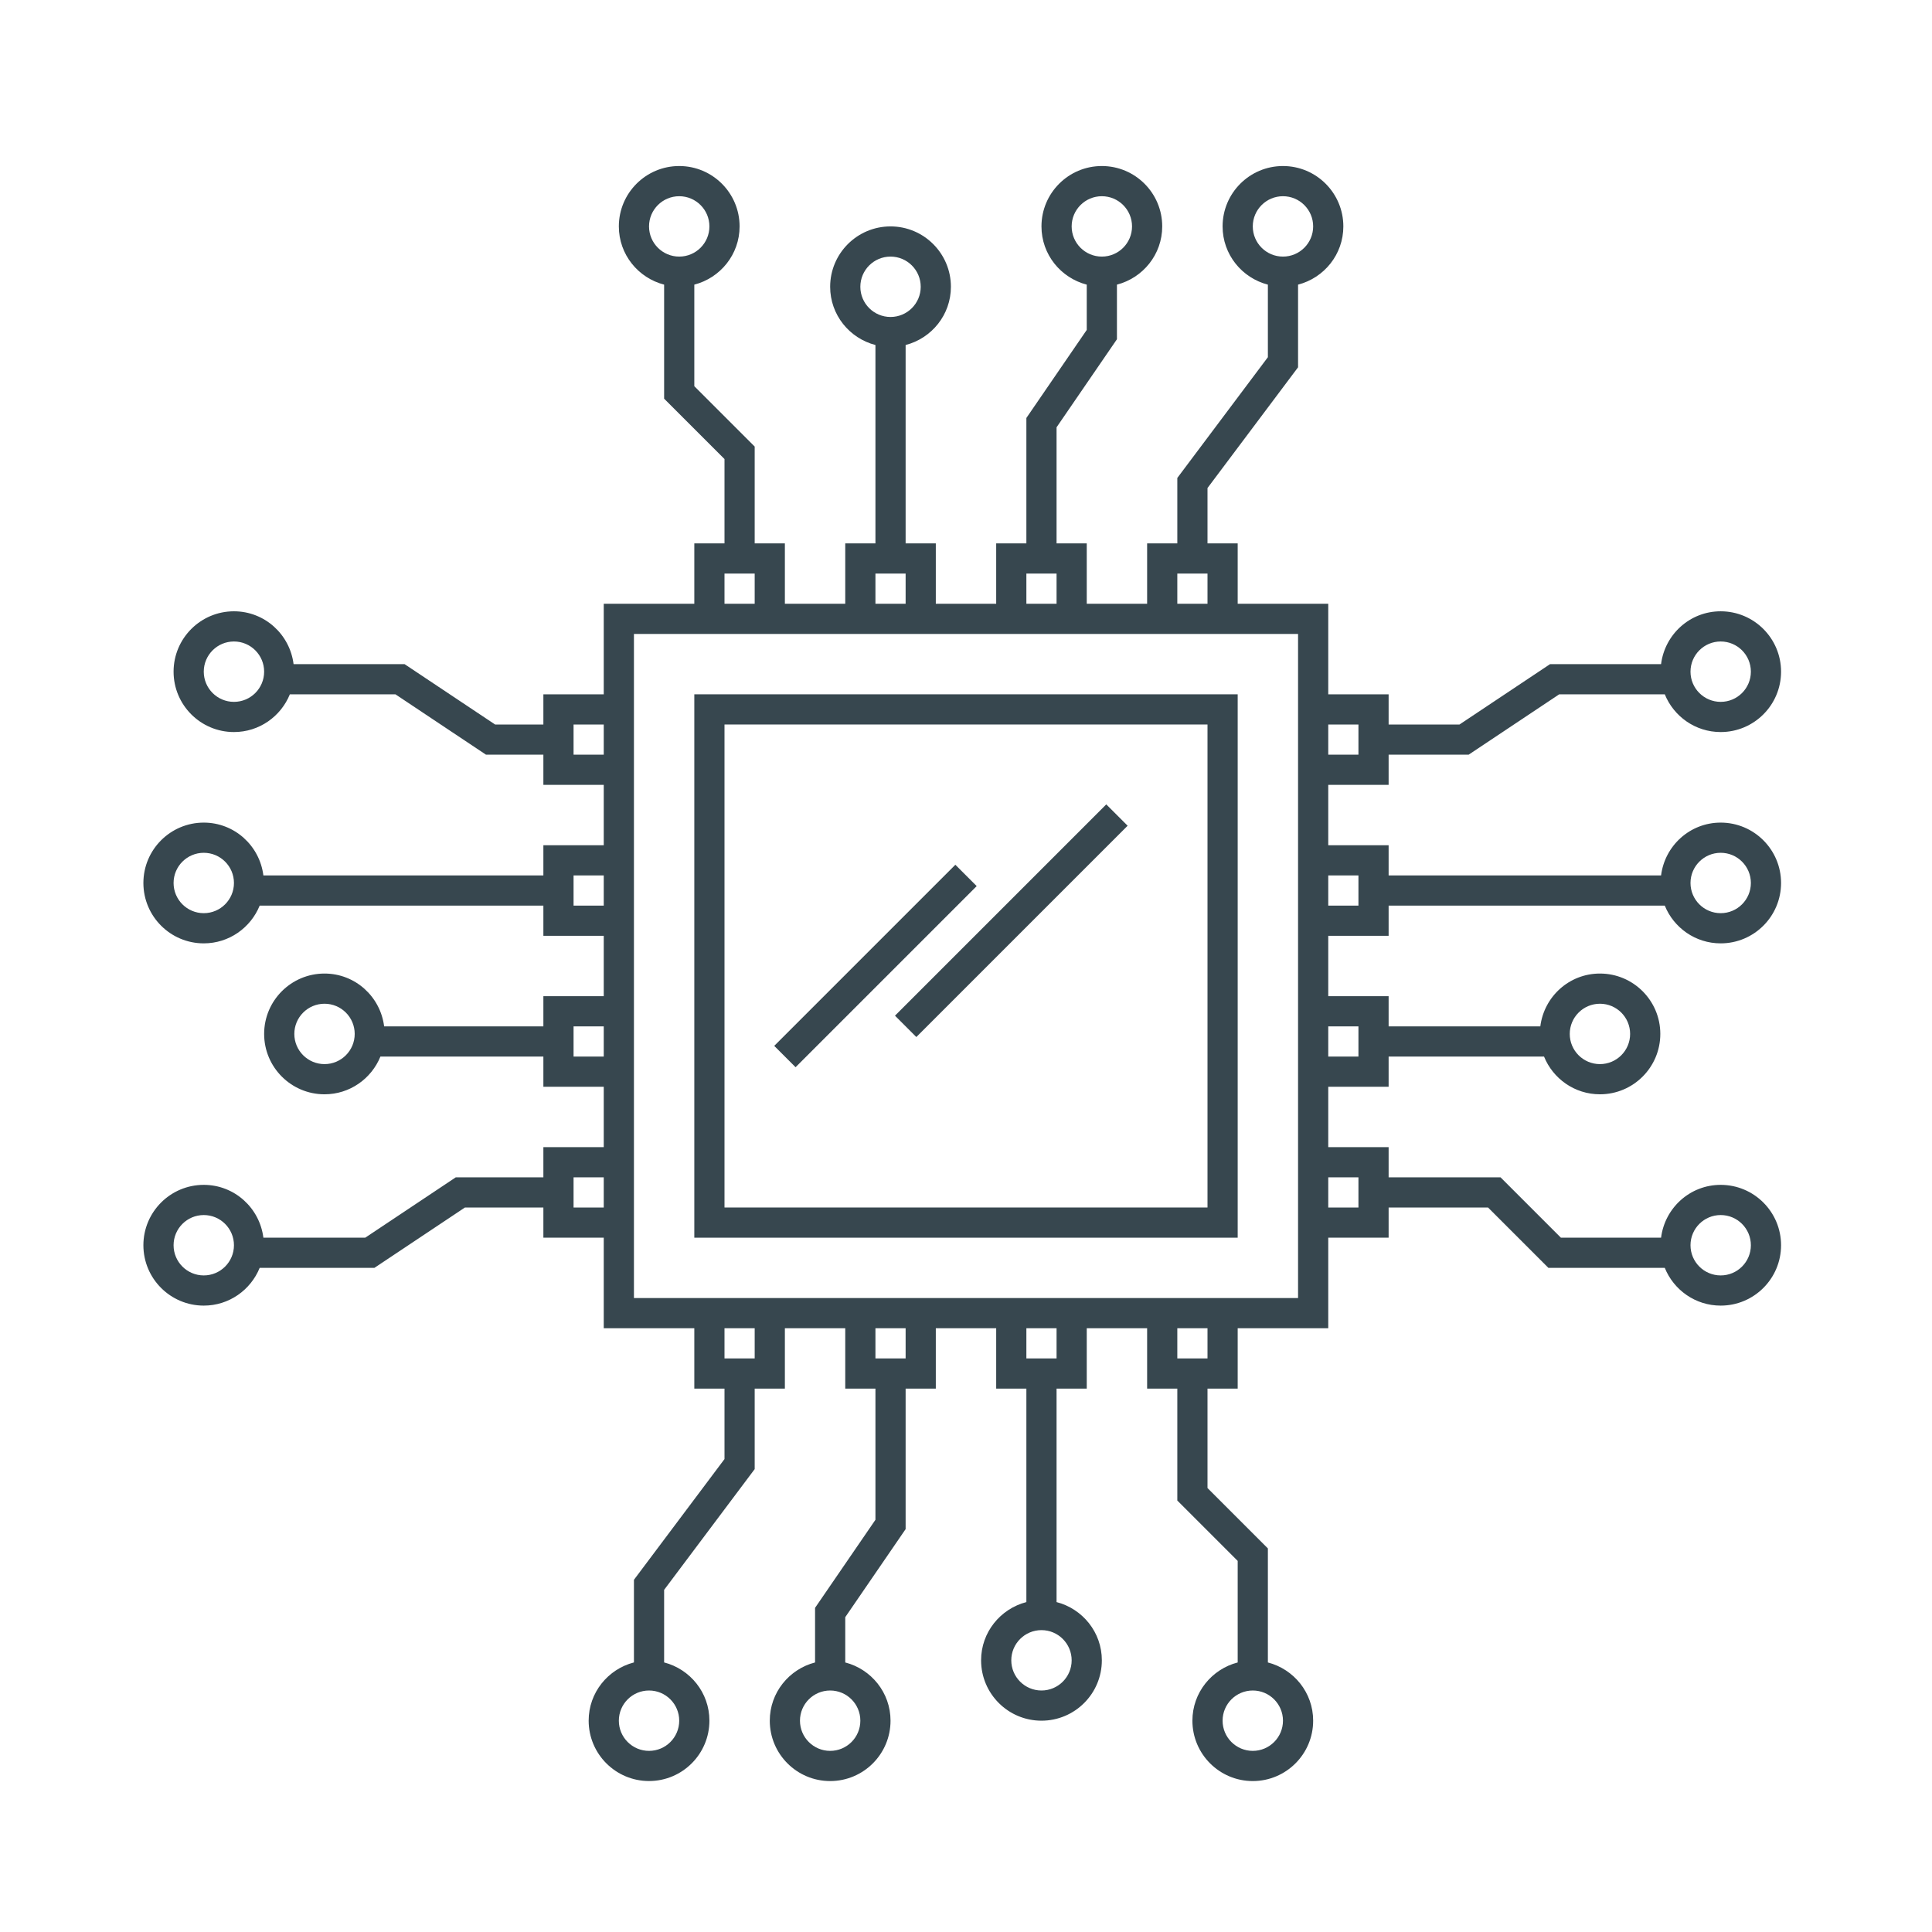
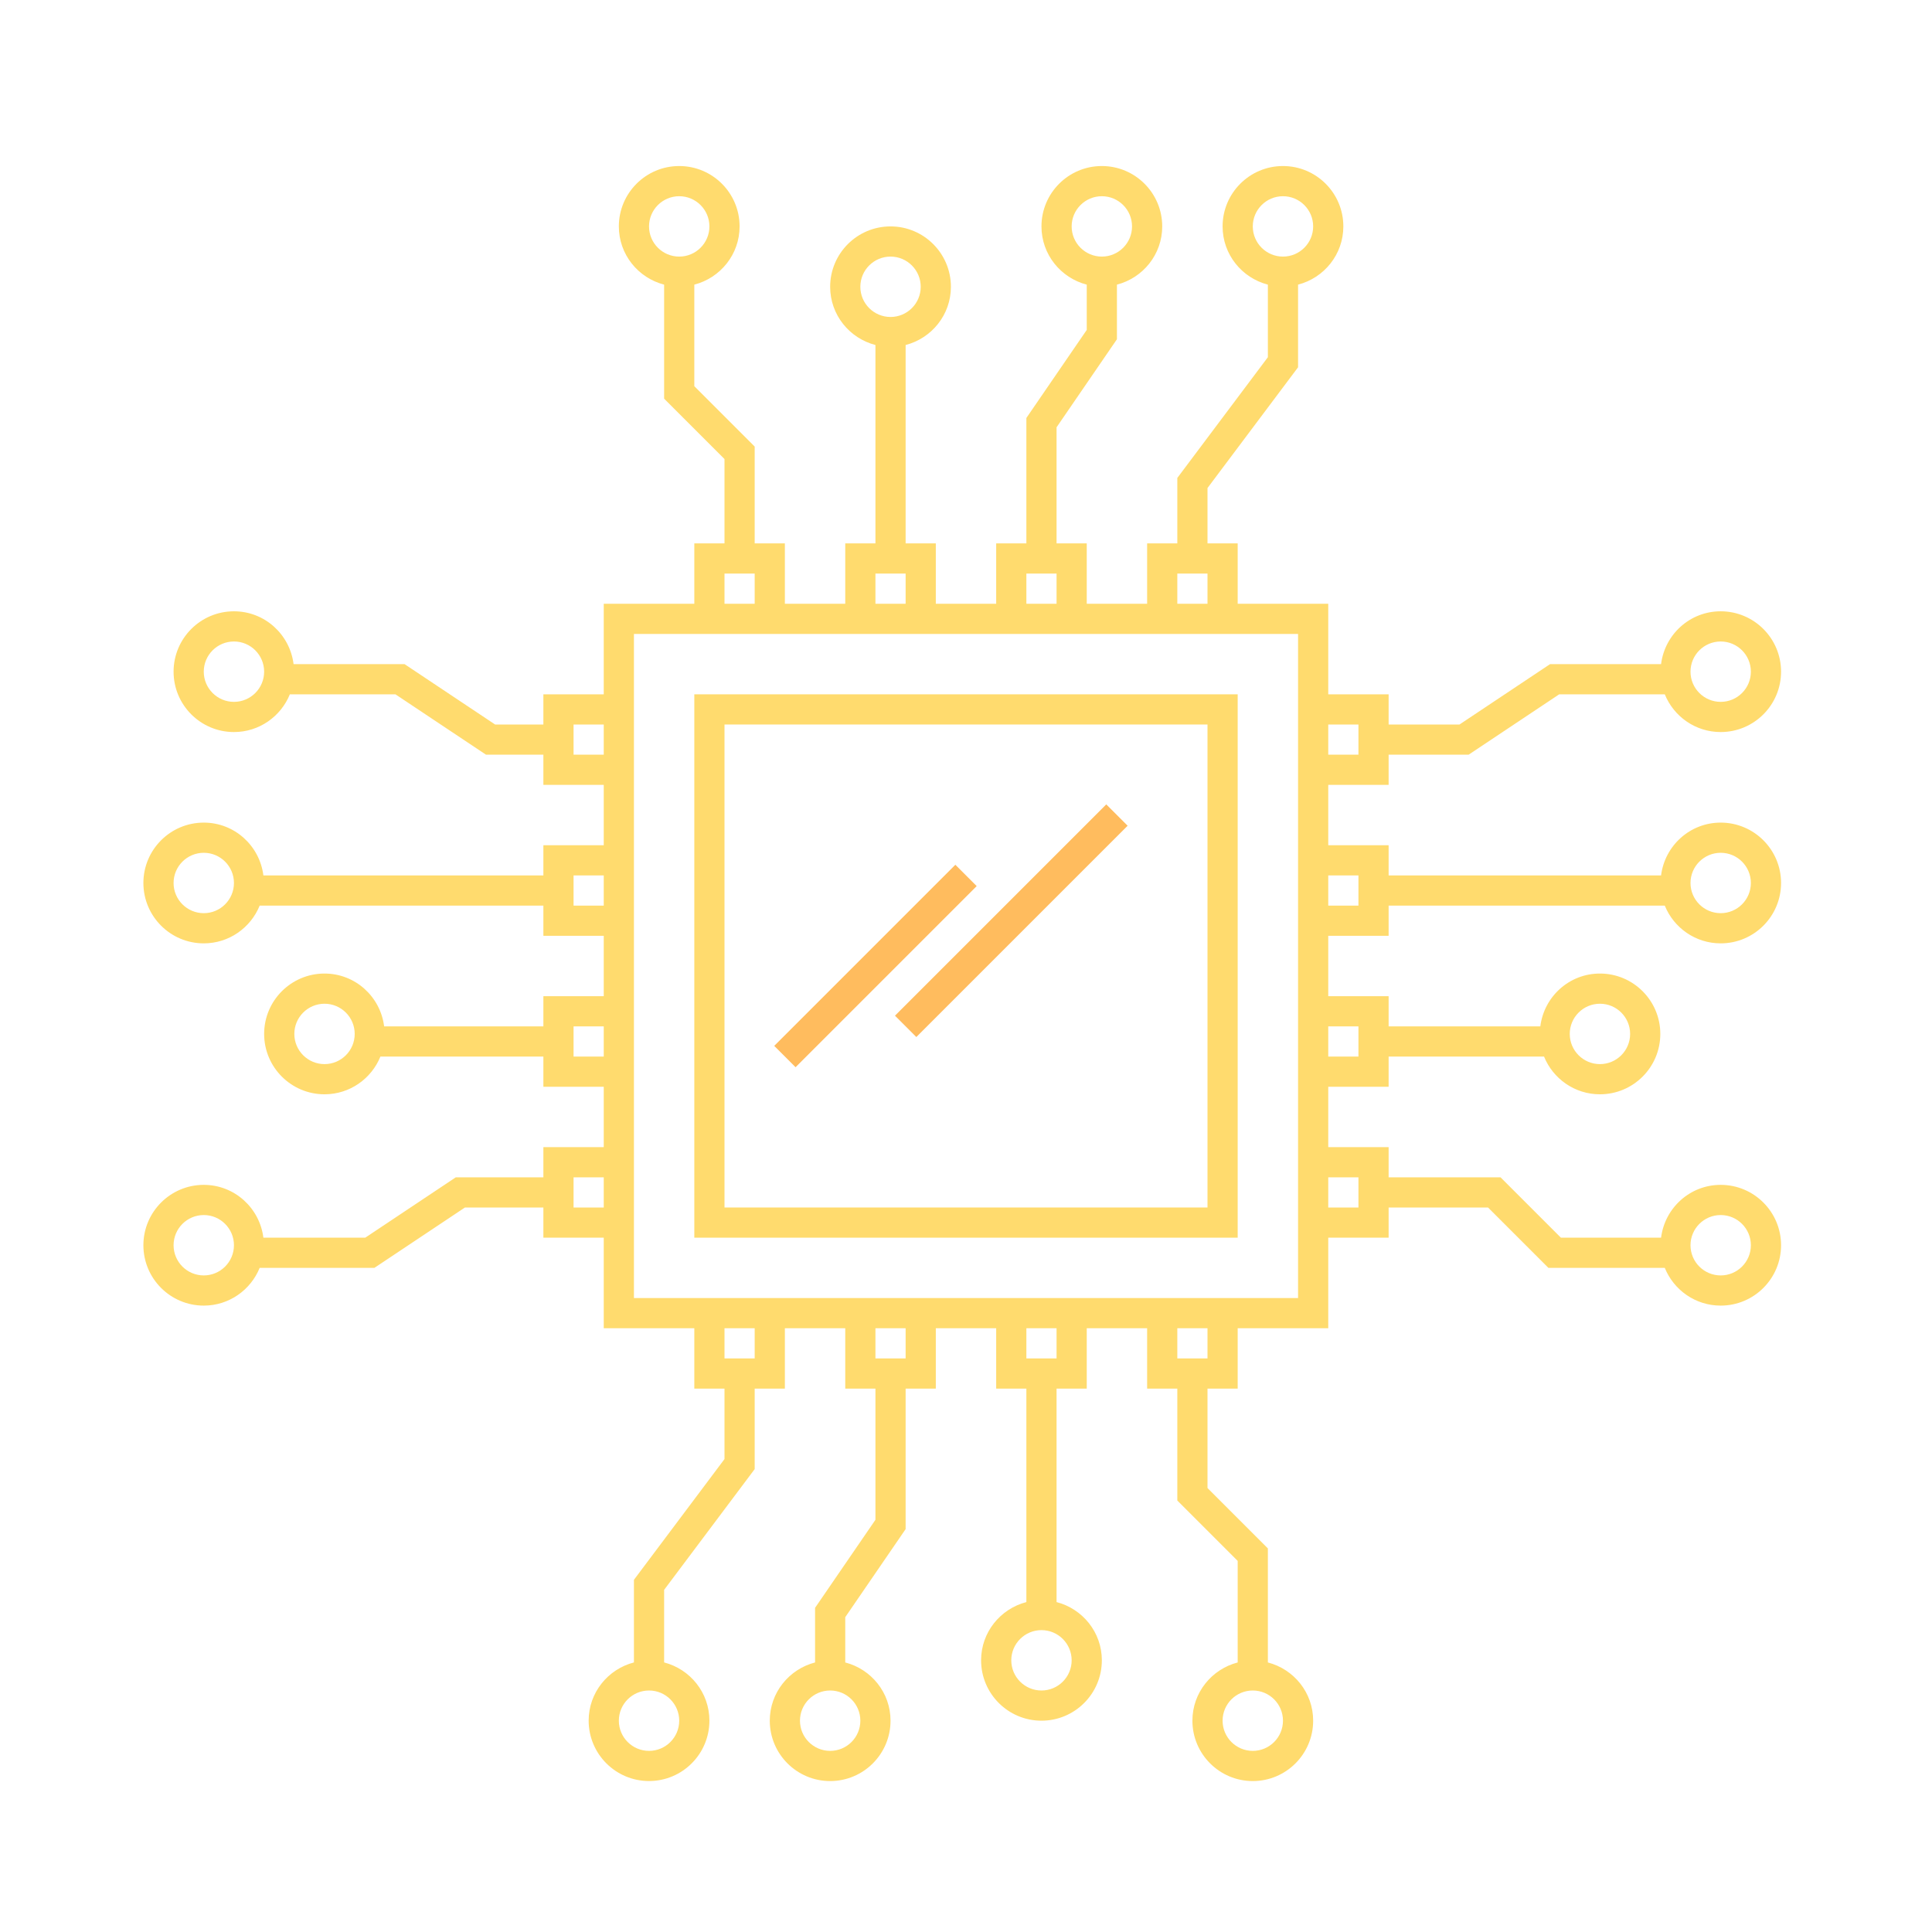
<svg xmlns="http://www.w3.org/2000/svg" enable-background="new 0 0 64 64" height="64px" id="Layer_1" version="1.1" viewBox="0 0 64 64" width="64px" xml:space="preserve">
  <g>
-     <path d="M46,31v-1h9.148c0.297,0.732,1.013,1.25,1.852,1.25c1.104,0,2-0.896,2-2s-0.896-2-2-2   c-1.019,0-1.851,0.765-1.975,1.75H46v-1h-2v-2h2v-1h2.651l3-2h3.497c0.297,0.732,1.013,1.25,1.852,1.25c1.104,0,2-0.896,2-2   s-0.896-2-2-2c-1.019,0-1.851,0.765-1.975,1.75h-3.677l-3,2H46v-1h-2v-3h-3v-2h-1v-1.833l3-4V9.429   c0.861-0.223,1.5-0.999,1.5-1.929c0-1.104-0.896-2-2-2s-2,0.896-2,2c0,0.93,0.639,1.706,1.5,1.929v2.404l-3,4V18h-1v2h-2v-2h-1   v-3.845l2-2.917V9.429c0.861-0.223,1.5-0.999,1.5-1.929c0-1.104-0.896-2-2-2s-2,0.896-2,2c0,0.93,0.639,1.706,1.5,1.929v1.5   l-2,2.917V18h-1v2h-2v-2h-1v-6.571c0.861-0.223,1.5-0.999,1.5-1.929c0-1.104-0.896-2-2-2s-2,0.896-2,2   c0,0.93,0.639,1.706,1.5,1.929V18h-1v2h-2v-2h-1v-3.207l-2-2V9.429c0.861-0.223,1.5-0.999,1.5-1.929c0-1.104-0.896-2-2-2   s-2,0.896-2,2c0,0.93,0.639,1.706,1.5,1.929v3.778l2,2V18h-1v2h-3v3h-2v1h-1.599l-3-2H9.725c-0.124-0.985-0.956-1.75-1.975-1.75   c-1.104,0-2,0.896-2,2s0.896,2,2,2c0.838,0,1.554-0.518,1.852-1.25h3.497l3,2H18v1h2v2h-2v1H8.725   c-0.124-0.985-0.956-1.75-1.975-1.75c-1.104,0-2,0.896-2,2s0.896,2,2,2c0.838,0,1.554-0.518,1.852-1.25H18v1h2v2h-2v1h-5.275   c-0.124-0.985-0.956-1.75-1.975-1.75c-1.104,0-2,0.896-2,2s0.896,2,2,2c0.838,0,1.554-0.518,1.852-1.25H18v1h2v2h-2v1h-2.901l-3,2   H8.725c-0.124-0.985-0.956-1.75-1.975-1.75c-1.104,0-2,0.896-2,2s0.896,2,2,2c0.838,0,1.554-0.518,1.852-1.25h3.8l3-2H18v1h2v3h3v2   h1v2.333l-3,4v2.737c-0.861,0.223-1.5,0.999-1.5,1.929c0,1.104,0.896,2,2,2s2-0.896,2-2c0-0.93-0.639-1.706-1.5-1.929v-2.404l3-4   V46h1v-2h2v2h1v4.345l-2,2.917v1.809c-0.861,0.223-1.5,0.999-1.5,1.929c0,1.104,0.896,2,2,2s2-0.896,2-2   c0-0.93-0.639-1.706-1.5-1.929v-1.5l2-2.917V46h1v-2h2v2h1v7.071c-0.861,0.223-1.5,0.999-1.5,1.929c0,1.104,0.896,2,2,2   s2-0.896,2-2c0-0.93-0.639-1.706-1.5-1.929V46h1v-2h2v2h1v3.707l2,2v3.364c-0.861,0.223-1.5,0.999-1.5,1.929c0,1.104,0.896,2,2,2   s2-0.896,2-2c0-0.93-0.639-1.706-1.5-1.929v-3.778l-2-2V46h1v-2h3v-3h2v-1h3.293l2,2h3.855c0.297,0.732,1.013,1.25,1.852,1.25   c1.104,0,2-0.896,2-2s-0.896-2-2-2c-1.019,0-1.851,0.765-1.975,1.75h-3.318l-2-2H46v-1h-2v-2h2v-1h5.148   c0.297,0.732,1.013,1.25,1.852,1.25c1.104,0,2-0.896,2-2s-0.896-2-2-2c-1.019,0-1.851,0.765-1.975,1.75H46v-1h-2v-2H46z M57,28.25   c0.552,0,1,0.448,1,1s-0.448,1-1,1s-1-0.448-1-1S56.448,28.25,57,28.25z M57,21.25c0.552,0,1,0.448,1,1s-0.448,1-1,1s-1-0.448-1-1   S56.448,21.25,57,21.25z M44,24h1v1h-1V24z M41.5,7.5c0-0.552,0.448-1,1-1s1,0.448,1,1s-0.448,1-1,1S41.5,8.052,41.5,7.5z    M35.5,7.5c0-0.552,0.448-1,1-1s1,0.448,1,1s-0.448,1-1,1S35.5,8.052,35.5,7.5z M28.5,9.5c0-0.552,0.448-1,1-1s1,0.448,1,1   s-0.448,1-1,1S28.5,10.052,28.5,9.5z M21.5,7.5c0-0.552,0.448-1,1-1s1,0.448,1,1s-0.448,1-1,1S21.5,8.052,21.5,7.5z M7.75,23.25   c-0.552,0-1-0.448-1-1s0.448-1,1-1s1,0.448,1,1S8.302,23.25,7.75,23.25z M6.75,30.25c-0.552,0-1-0.448-1-1s0.448-1,1-1s1,0.448,1,1   S7.302,30.25,6.75,30.25z M10.75,35.25c-0.552,0-1-0.448-1-1s0.448-1,1-1s1,0.448,1,1S11.302,35.25,10.75,35.25z M6.75,42.25   c-0.552,0-1-0.448-1-1s0.448-1,1-1s1,0.448,1,1S7.302,42.25,6.75,42.25z M20,40h-1v-1h1V40z M20,35h-1v-1h1V35z M20,30h-1v-1h1V30z    M20,25h-1v-1h1V25z M22.5,57c0,0.552-0.448,1-1,1s-1-0.448-1-1s0.448-1,1-1S22.5,56.448,22.5,57z M28.5,57c0,0.552-0.448,1-1,1   s-1-0.448-1-1s0.448-1,1-1S28.5,56.448,28.5,57z M35.5,55c0,0.552-0.448,1-1,1s-1-0.448-1-1s0.448-1,1-1S35.5,54.448,35.5,55z    M42.5,57c0,0.552-0.448,1-1,1s-1-0.448-1-1s0.448-1,1-1S42.5,56.448,42.5,57z M39,19h1v1h-1V19z M34,19h1v1h-1V19z M29,19h1v1h-1   V19z M24,19h1v1h-1V19z M25,45h-1v-1h1V45z M30,45h-1v-1h1V45z M35,45h-1v-1h1V45z M40,45h-1v-1h1V45z M43,43H21V21h22V43z    M57,40.25c0.552,0,1,0.448,1,1s-0.448,1-1,1s-1-0.448-1-1S56.448,40.25,57,40.25z M45,39v1h-1v-1H45z M53,33.25   c0.552,0,1,0.448,1,1s-0.448,1-1,1s-1-0.448-1-1S52.448,33.25,53,33.25z M45,34v1h-1v-1H45z M44,29h1v1h-1V29z" fill="#37474F" />
-     <path d="M41,23H23v18h18V23z M40,40H24V24h16V40z" fill="#37474F" />
-     <rect fill="#37474F" height="1" transform="matrix(-0.7071 0.7071 -0.7071 -0.7071 78.7548 28.3787)" width="9.899" x="28.55" y="30" />
-     <rect fill="#37474F" height="1" transform="matrix(-0.7071 0.7071 -0.7071 -0.7071 72.1335 34.1213)" width="8.485" x="24.757" y="31.5" />
+     <path d="M46,31v-1h9.148c0.297,0.732,1.013,1.25,1.852,1.25c1.104,0,2-0.896,2-2s-0.896-2-2-2   c-1.019,0-1.851,0.765-1.975,1.75H46v-1h-2v-2h2v-1h2.651l3-2h3.497c0.297,0.732,1.013,1.25,1.852,1.25c1.104,0,2-0.896,2-2   s-0.896-2-2-2c-1.019,0-1.851,0.765-1.975,1.75h-3.677l-3,2H46v-1h-2v-3h-3v-2h-1v-1.833l3-4V9.429   c0.861-0.223,1.5-0.999,1.5-1.929c0-1.104-0.896-2-2-2s-2,0.896-2,2c0,0.93,0.639,1.706,1.5,1.929v2.404l-3,4V18h-1v2h-2v-2h-1   v-3.845l2-2.917V9.429c0.861-0.223,1.5-0.999,1.5-1.929c0-1.104-0.896-2-2-2s-2,0.896-2,2c0,0.93,0.639,1.706,1.5,1.929v1.5   l-2,2.917V18h-1v2h-2v-2h-1v-6.571c0.861-0.223,1.5-0.999,1.5-1.929c0-1.104-0.896-2-2-2s-2,0.896-2,2   c0,0.93,0.639,1.706,1.5,1.929V18h-1v2h-2v-2h-1v-3.207l-2-2V9.429c0.861-0.223,1.5-0.999,1.5-1.929c0-1.104-0.896-2-2-2   s-2,0.896-2,2c0,0.93,0.639,1.706,1.5,1.929v3.778l2,2V18h-1v2h-3v3h-2v1h-1.599l-3-2H9.725c-0.124-0.985-0.956-1.75-1.975-1.75   c-1.104,0-2,0.896-2,2s0.896,2,2,2c0.838,0,1.554-0.518,1.852-1.25h3.497l3,2H18v1h2v2h-2v1H8.725   c-0.124-0.985-0.956-1.75-1.975-1.75c-1.104,0-2,0.896-2,2s0.896,2,2,2c0.838,0,1.554-0.518,1.852-1.25H18v1h2v2h-2v1h-5.275   c-0.124-0.985-0.956-1.75-1.975-1.75c-1.104,0-2,0.896-2,2s0.896,2,2,2c0.838,0,1.554-0.518,1.852-1.25H18v1h2v2h-2v1h-2.901l-3,2   H8.725c-0.124-0.985-0.956-1.75-1.975-1.75c-1.104,0-2,0.896-2,2s0.896,2,2,2c0.838,0,1.554-0.518,1.852-1.25h3.8l3-2H18v1h2v3h3v2   h1v2.333l-3,4v2.737c-0.861,0.223-1.5,0.999-1.5,1.929c0,1.104,0.896,2,2,2s2-0.896,2-2c0-0.93-0.639-1.706-1.5-1.929v-2.404l3-4   V46h1v-2h2v2h1v4.345l-2,2.917v1.809c-0.861,0.223-1.5,0.999-1.5,1.929c0,1.104,0.896,2,2,2s2-0.896,2-2   c0-0.93-0.639-1.706-1.5-1.929v-1.5l2-2.917V46h1v-2h2v2h1v7.071c-0.861,0.223-1.5,0.999-1.5,1.929c0,1.104,0.896,2,2,2   s2-0.896,2-2c0-0.93-0.639-1.706-1.5-1.929V46h1v-2h2v2h1v3.707l2,2v3.364c-0.861,0.223-1.5,0.999-1.5,1.929c0,1.104,0.896,2,2,2   s2-0.896,2-2c0-0.93-0.639-1.706-1.5-1.929v-3.778l-2-2V46h1v-2h3v-3h2v-1h3.293l2,2h3.855c0.297,0.732,1.013,1.25,1.852,1.25   c1.104,0,2-0.896,2-2s-0.896-2-2-2c-1.019,0-1.851,0.765-1.975,1.75h-3.318l-2-2H46v-1h-2v-2h2v-1h5.148   c0.297,0.732,1.013,1.25,1.852,1.25c1.104,0,2-0.896,2-2s-0.896-2-2-2c-1.019,0-1.851,0.765-1.975,1.75H46v-1h-2v-2H46z M57,28.25   c0.552,0,1,0.448,1,1s-0.448,1-1,1s-1-0.448-1-1S56.448,28.25,57,28.25z M57,21.25c0.552,0,1,0.448,1,1s-0.448,1-1,1s-1-0.448-1-1   S56.448,21.25,57,21.25z M44,24h1v1h-1V24z M41.5,7.5c0-0.552,0.448-1,1-1s1,0.448,1,1s-0.448,1-1,1S41.5,8.052,41.5,7.5z    M35.5,7.5c0-0.552,0.448-1,1-1s1,0.448,1,1s-0.448,1-1,1S35.5,8.052,35.5,7.5z M28.5,9.5c0-0.552,0.448-1,1-1s1,0.448,1,1   s-0.448,1-1,1S28.5,10.052,28.5,9.5z M21.5,7.5c0-0.552,0.448-1,1-1s1,0.448,1,1s-0.448,1-1,1S21.5,8.052,21.5,7.5z M7.75,23.25   c-0.552,0-1-0.448-1-1s0.448-1,1-1s1,0.448,1,1S8.302,23.25,7.75,23.25z M6.75,30.25c-0.552,0-1-0.448-1-1s0.448-1,1-1s1,0.448,1,1   S7.302,30.25,6.75,30.25z M10.75,35.25c-0.552,0-1-0.448-1-1s0.448-1,1-1s1,0.448,1,1S11.302,35.25,10.75,35.25z M6.75,42.25   c-0.552,0-1-0.448-1-1s0.448-1,1-1s1,0.448,1,1S7.302,42.25,6.75,42.25z M20,40h-1v-1h1V40z M20,35h-1v-1h1V35z M20,30h-1v-1h1V30z    M20,25h-1v-1h1V25z M22.5,57c0,0.552-0.448,1-1,1s-1-0.448-1-1s0.448-1,1-1S22.5,56.448,22.5,57z M28.5,57c0,0.552-0.448,1-1,1   s-1-0.448-1-1s0.448-1,1-1S28.5,56.448,28.5,57z M35.5,55c0,0.552-0.448,1-1,1s-1-0.448-1-1s0.448-1,1-1S35.5,54.448,35.5,55z    M42.5,57c0,0.552-0.448,1-1,1s-1-0.448-1-1s0.448-1,1-1S42.5,56.448,42.5,57z M39,19h1v1h-1V19z M34,19h1v1h-1V19z M29,19h1v1h-1   V19z M24,19h1v1h-1V19z M25,45h-1v-1h1V45z M30,45h-1v-1h1V45z M35,45h-1v-1h1V45z M40,45h-1v-1h1V45z M43,43H21V21h22V43z    M57,40.25c0.552,0,1,0.448,1,1s-0.448,1-1,1s-1-0.448-1-1S56.448,40.25,57,40.25z M45,39v1h-1v-1H45z M53,33.25   c0.552,0,1,0.448,1,1s-0.448,1-1,1s-1-0.448-1-1S52.448,33.25,53,33.25z M45,34v1h-1v-1H45z M44,29h1v1h-1V29z" fill="#FFDB6E" />
+     <path d="M41,23H23v18h18V23z M40,40H24V24h16V40z" fill="#FFDB6E" />
+     <rect fill="#FFBC5E" height="1" transform="matrix(-0.7071 0.7071 -0.7071 -0.7071 78.7548 28.3787)" width="9.899" x="28.55" y="30" />
+     <rect fill="#FFBC5E" height="1" transform="matrix(-0.7071 0.7071 -0.7071 -0.7071 72.1335 34.1213)" width="8.485" x="24.757" y="31.5" />
  </g>
</svg>
